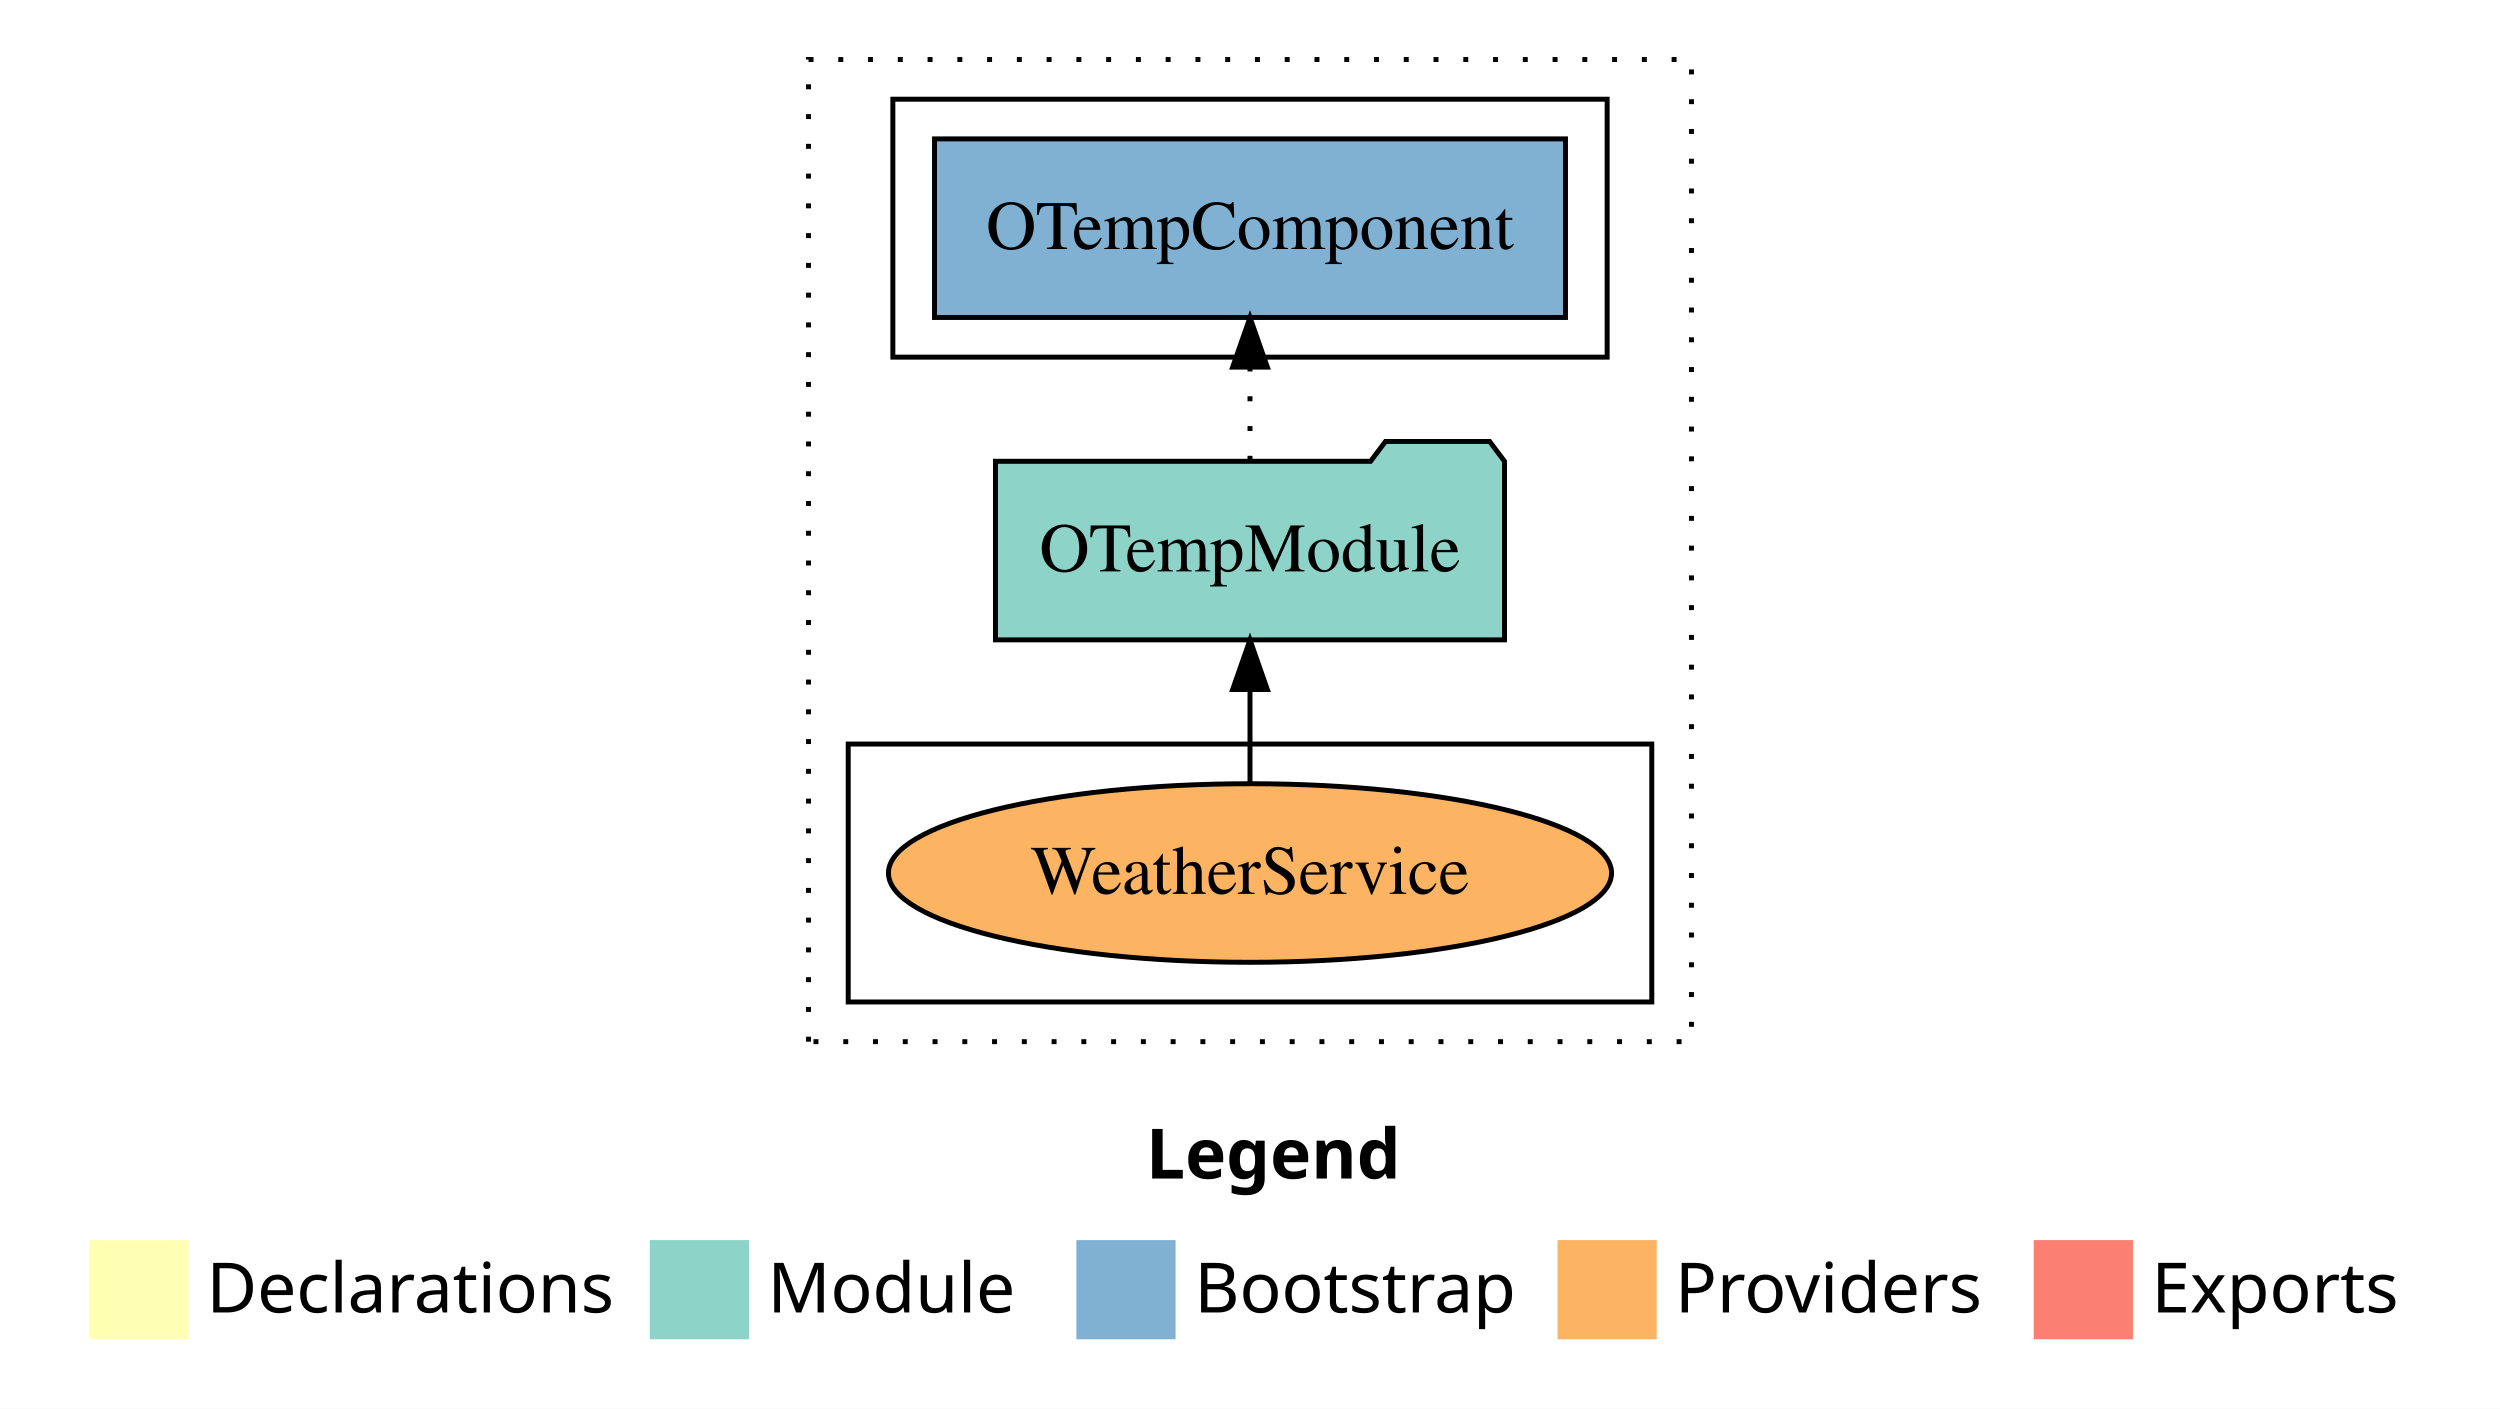
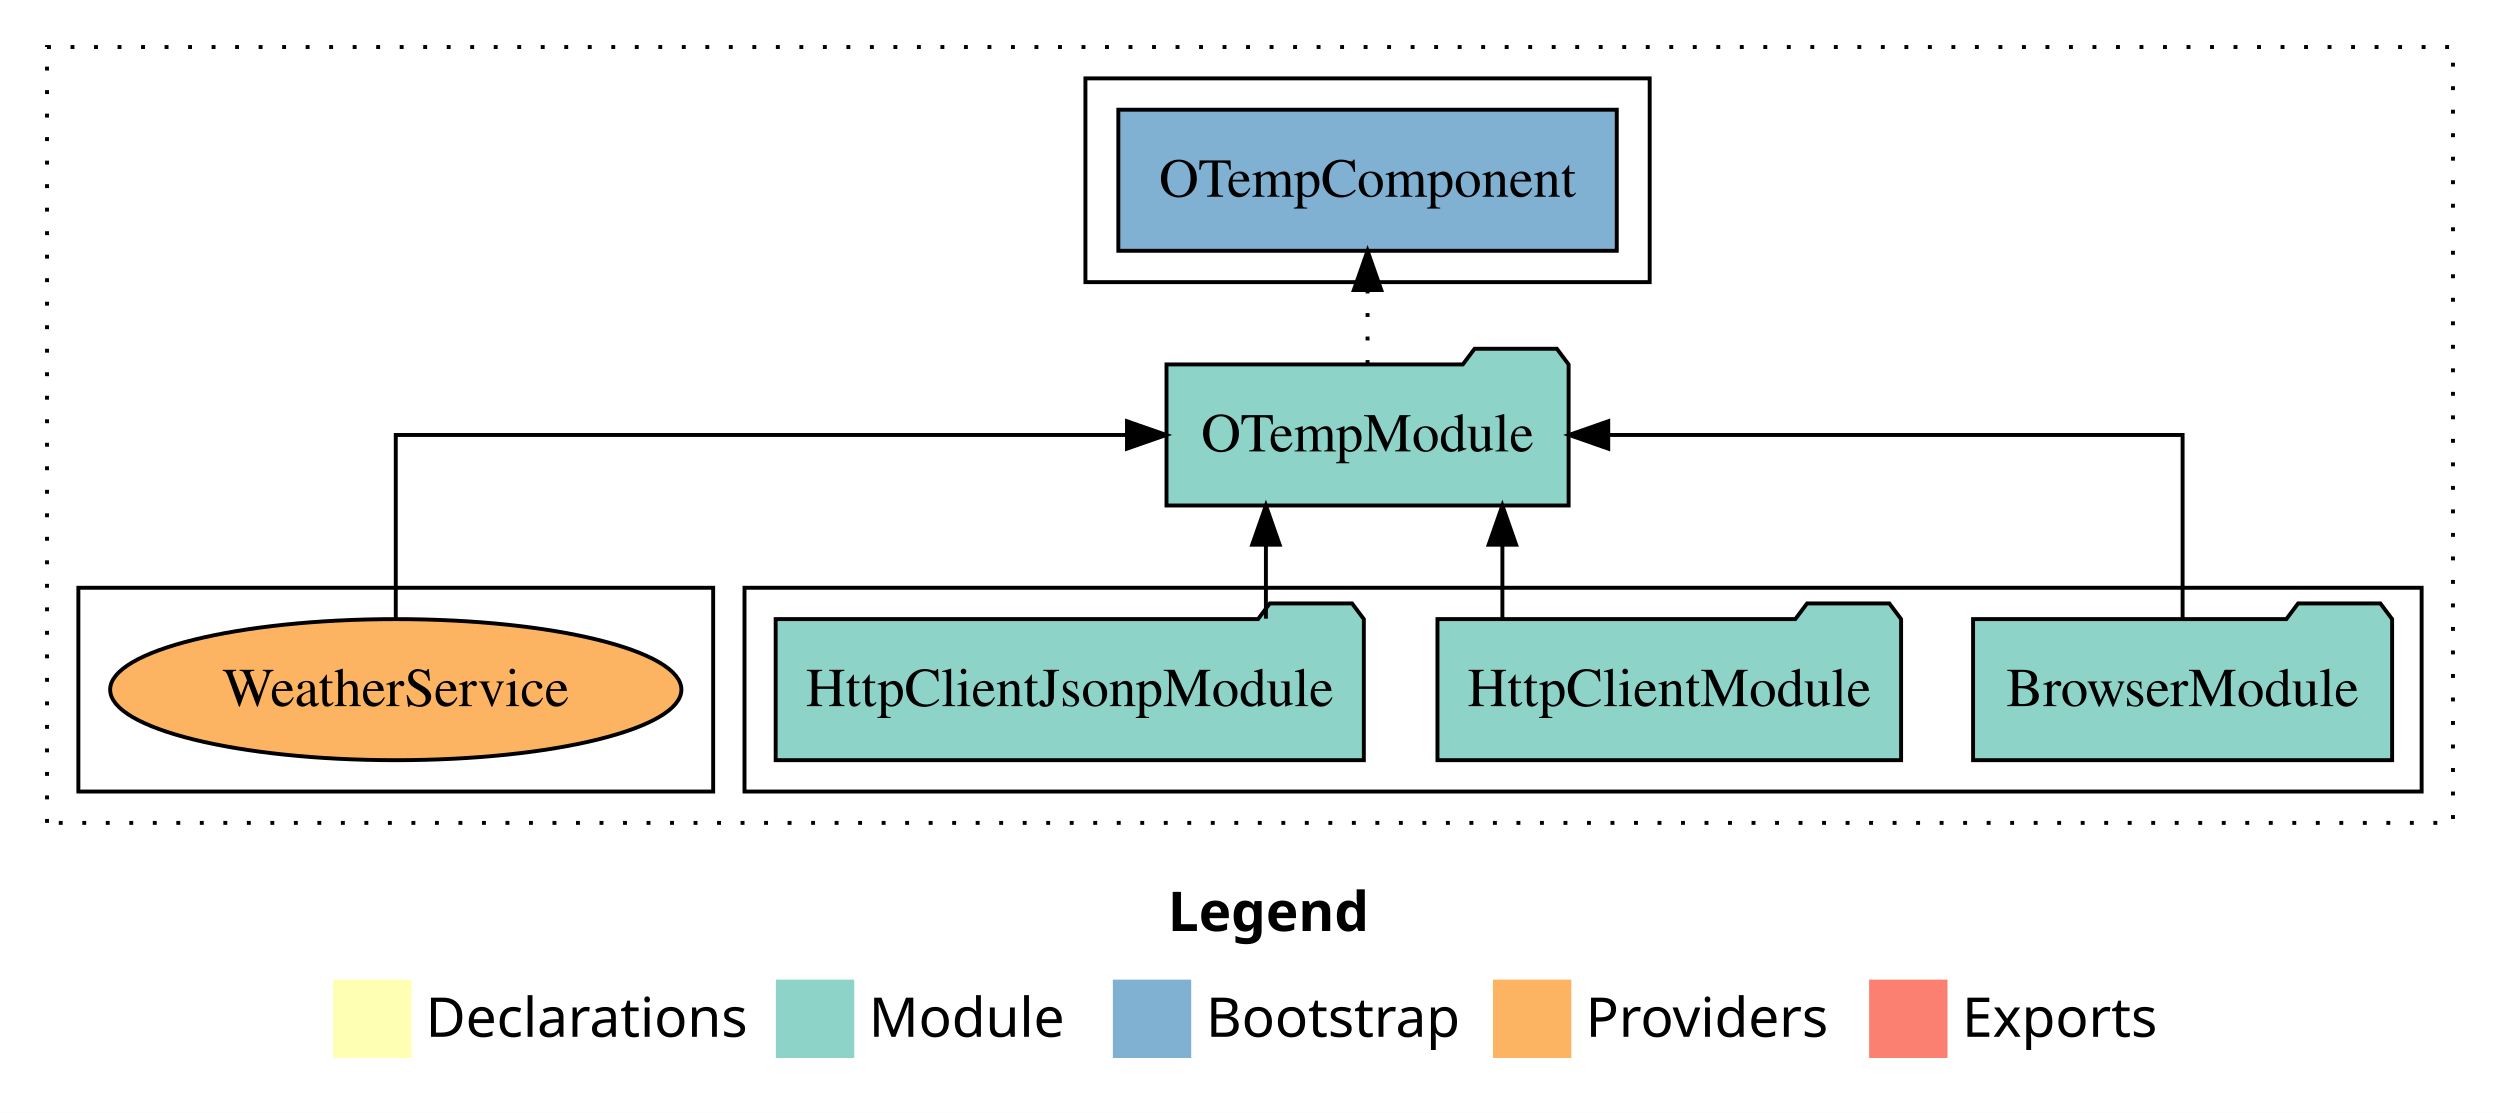
- <svg xmlns="http://www.w3.org/2000/svg" width="504pt" height="284pt" viewBox="0.00 0.00 504.00 284.00">
+ <svg xmlns="http://www.w3.org/2000/svg" width="638pt" height="284pt" viewBox="0.00 0.00 638.00 284.00">
  <g id="graph0" class="graph" transform="scale(1 1) rotate(0) translate(4 280)">
-     <polygon fill="white" stroke="transparent" points="-4,4 -4,-280 500,-280 500,4 -4,4" />
-     <text text-anchor="start" x="227.01" y="-42.4" font-family="sans-serif" font-weight="bold" font-size="14.00">Legend</text>
-     <polygon fill="#ffffb3" stroke="transparent" points="14,-10 14,-30 34,-30 34,-10 14,-10" />
-     <text text-anchor="start" x="37.63" y="-15.4" font-family="sans-serif" font-size="14.00">  Declarations</text>
-     <polygon fill="#8dd3c7" stroke="transparent" points="127,-10 127,-30 147,-30 147,-10 127,-10" />
-     <text text-anchor="start" x="150.73" y="-15.4" font-family="sans-serif" font-size="14.00">  Module</text>
-     <polygon fill="#80b1d3" stroke="transparent" points="213,-10 213,-30 233,-30 233,-10 213,-10" />
-     <text text-anchor="start" x="236.78" y="-15.4" font-family="sans-serif" font-size="14.00">  Bootstrap</text>
-     <polygon fill="#fdb462" stroke="transparent" points="310,-10 310,-30 330,-30 330,-10 310,-10" />
-     <text text-anchor="start" x="333.67" y="-15.4" font-family="sans-serif" font-size="14.00">  Providers</text>
-     <polygon fill="#fb8072" stroke="transparent" points="406,-10 406,-30 426,-30 426,-10 406,-10" />
-     <text text-anchor="start" x="429.73" y="-15.4" font-family="sans-serif" font-size="14.00">  Exports</text>
+     <polygon fill="white" stroke="transparent" points="-4,4 -4,-280 634,-280 634,4 -4,4" />
+     <text text-anchor="start" x="294.01" y="-42.4" font-family="sans-serif" font-weight="bold" font-size="14.00">Legend</text>
+     <polygon fill="#ffffb3" stroke="transparent" points="81,-10 81,-30 101,-30 101,-10 81,-10" />
+     <text text-anchor="start" x="104.63" y="-15.4" font-family="sans-serif" font-size="14.00">  Declarations</text>
+     <polygon fill="#8dd3c7" stroke="transparent" points="194,-10 194,-30 214,-30 214,-10 194,-10" />
+     <text text-anchor="start" x="217.73" y="-15.4" font-family="sans-serif" font-size="14.00">  Module</text>
+     <polygon fill="#80b1d3" stroke="transparent" points="280,-10 280,-30 300,-30 300,-10 280,-10" />
+     <text text-anchor="start" x="303.78" y="-15.4" font-family="sans-serif" font-size="14.00">  Bootstrap</text>
+     <polygon fill="#fdb462" stroke="transparent" points="377,-10 377,-30 397,-30 397,-10 377,-10" />
+     <text text-anchor="start" x="400.67" y="-15.4" font-family="sans-serif" font-size="14.00">  Providers</text>
+     <polygon fill="#fb8072" stroke="transparent" points="473,-10 473,-30 493,-30 493,-10 473,-10" />
+     <text text-anchor="start" x="496.73" y="-15.4" font-family="sans-serif" font-size="14.00">  Exports</text>
    <g id="clust1" class="cluster">
-       <polygon fill="none" stroke="black" stroke-dasharray="1,5" points="159,-70 159,-268 337,-268 337,-70 159,-70" />
+       <polygon fill="none" stroke="black" stroke-dasharray="1,5" points="8,-70 8,-268 622,-268 622,-70 8,-70" />
+     </g>
+     <g id="clust5" class="cluster">
+       <polygon fill="none" stroke="black" points="273,-208 273,-260 417,-260 417,-208 273,-208" />
+     </g>
+     <g id="clust3" class="cluster">
+       <polygon fill="none" stroke="black" points="186,-78 186,-130 614,-130 614,-78 186,-78" />
    </g>
    <g id="clust6" class="cluster">
-       <polygon fill="none" stroke="black" points="167,-78 167,-130 329,-130 329,-78 167,-78" />
-     </g>
-     <g id="clust5" class="cluster">
-       <polygon fill="none" stroke="black" points="176,-208 176,-260 320,-260 320,-208 176,-208" />
+       <polygon fill="none" stroke="black" points="16,-78 16,-130 178,-130 178,-78 16,-78" />
    </g>
    <g id="node1" class="node">
-       <polygon fill="#80b1d3" stroke="black" points="311.6,-252 184.4,-252 184.4,-216 311.6,-216 311.6,-252" />
-       <text text-anchor="middle" x="248" y="-229.8" font-family="Times,serif" font-size="14.00">OTempComponent </text>
+       <polygon fill="#8dd3c7" stroke="black" points="606.47,-122 603.47,-126 582.47,-126 579.47,-122 499.53,-122 499.53,-86 606.47,-86 606.47,-122" />
+       <text text-anchor="middle" x="553" y="-99.8" font-family="Times,serif" font-size="14.00">BrowserModule</text>
+     </g>
+     <g id="node4" class="node">
+       <polygon fill="#8dd3c7" stroke="black" points="396.31,-187 393.31,-191 372.31,-191 369.31,-187 293.69,-187 293.69,-151 396.31,-151 396.31,-187" />
+       <text text-anchor="middle" x="345" y="-164.8" font-family="Times,serif" font-size="14.00">OTempModule</text>
+     </g>
+     <g id="edge1" class="edge">
+       <path fill="none" stroke="black" d="M553,-122.11C553,-141.34 553,-169 553,-169 553,-169 406.42,-169 406.42,-169" />
+       <polygon fill="black" stroke="black" points="406.42,-165.5 396.42,-169 406.42,-172.5 406.42,-165.5" />
    </g>
    <g id="node2" class="node">
-       <polygon fill="#8dd3c7" stroke="black" points="299.31,-187 296.31,-191 275.31,-191 272.31,-187 196.69,-187 196.69,-151 299.31,-151 299.31,-187" />
-       <text text-anchor="middle" x="248" y="-164.8" font-family="Times,serif" font-size="14.00">OTempModule</text>
+       <polygon fill="#8dd3c7" stroke="black" points="481.16,-122 478.16,-126 457.16,-126 454.16,-122 362.84,-122 362.84,-86 481.16,-86 481.16,-122" />
+       <text text-anchor="middle" x="422" y="-99.8" font-family="Times,serif" font-size="14.00">HttpClientModule</text>
    </g>
-     <g id="edge1" class="edge">
-       <path fill="none" stroke="black" stroke-dasharray="1,5" d="M248,-187.11C248,-187.11 248,-205.99 248,-205.99" />
-       <polygon fill="black" stroke="black" points="244.5,-205.99 248,-215.99 251.5,-205.99 244.5,-205.99" />
+     <g id="edge2" class="edge">
+       <path fill="none" stroke="black" d="M379.41,-122.11C379.41,-122.11 379.41,-140.99 379.41,-140.99" />
+       <polygon fill="black" stroke="black" points="375.91,-140.99 379.41,-150.99 382.91,-140.99 375.91,-140.99" />
    </g>
    <g id="node3" class="node">
-       <ellipse fill="#fdb462" stroke="black" cx="248" cy="-104" rx="72.89" ry="18" />
-       <text text-anchor="middle" x="248" y="-99.8" font-family="Times,serif" font-size="14.00">WeatherService</text>
+       <polygon fill="#8dd3c7" stroke="black" points="344.05,-122 341.05,-126 320.05,-126 317.05,-122 193.95,-122 193.95,-86 344.05,-86 344.05,-122" />
+       <text text-anchor="middle" x="269" y="-99.8" font-family="Times,serif" font-size="14.00">HttpClientJsonpModule</text>
    </g>
-     <g id="edge2" class="edge">
-       <path fill="none" stroke="black" d="M248,-122.11C248,-122.11 248,-140.99 248,-140.99" />
-       <polygon fill="black" stroke="black" points="244.5,-140.99 248,-150.99 251.5,-140.99 244.5,-140.99" />
+     <g id="edge3" class="edge">
+       <path fill="none" stroke="black" d="M319.06,-122.11C319.06,-122.11 319.06,-140.99 319.06,-140.99" />
+       <polygon fill="black" stroke="black" points="315.56,-140.99 319.06,-150.99 322.56,-140.99 315.56,-140.99" />
+     </g>
+     <g id="node5" class="node">
+       <polygon fill="#80b1d3" stroke="black" points="408.6,-252 281.4,-252 281.4,-216 408.6,-216 408.6,-252" />
+       <text text-anchor="middle" x="345" y="-229.8" font-family="Times,serif" font-size="14.00">OTempComponent </text>
+     </g>
+     <g id="edge4" class="edge">
+       <path fill="none" stroke="black" stroke-dasharray="1,5" d="M345,-187.11C345,-187.11 345,-205.99 345,-205.99" />
+       <polygon fill="black" stroke="black" points="341.5,-205.99 345,-215.99 348.5,-205.99 341.5,-205.99" />
+     </g>
+     <g id="node6" class="node">
+       <ellipse fill="#fdb462" stroke="black" cx="97" cy="-104" rx="72.89" ry="18" />
+       <text text-anchor="middle" x="97" y="-99.8" font-family="Times,serif" font-size="14.00">WeatherService</text>
+     </g>
+     <g id="edge5" class="edge">
+       <path fill="none" stroke="black" d="M97,-122.11C97,-141.34 97,-169 97,-169 97,-169 283.61,-169 283.61,-169" />
+       <polygon fill="black" stroke="black" points="283.61,-172.5 293.61,-169 283.61,-165.5 283.61,-172.5" />
    </g>
  </g>
</svg>
